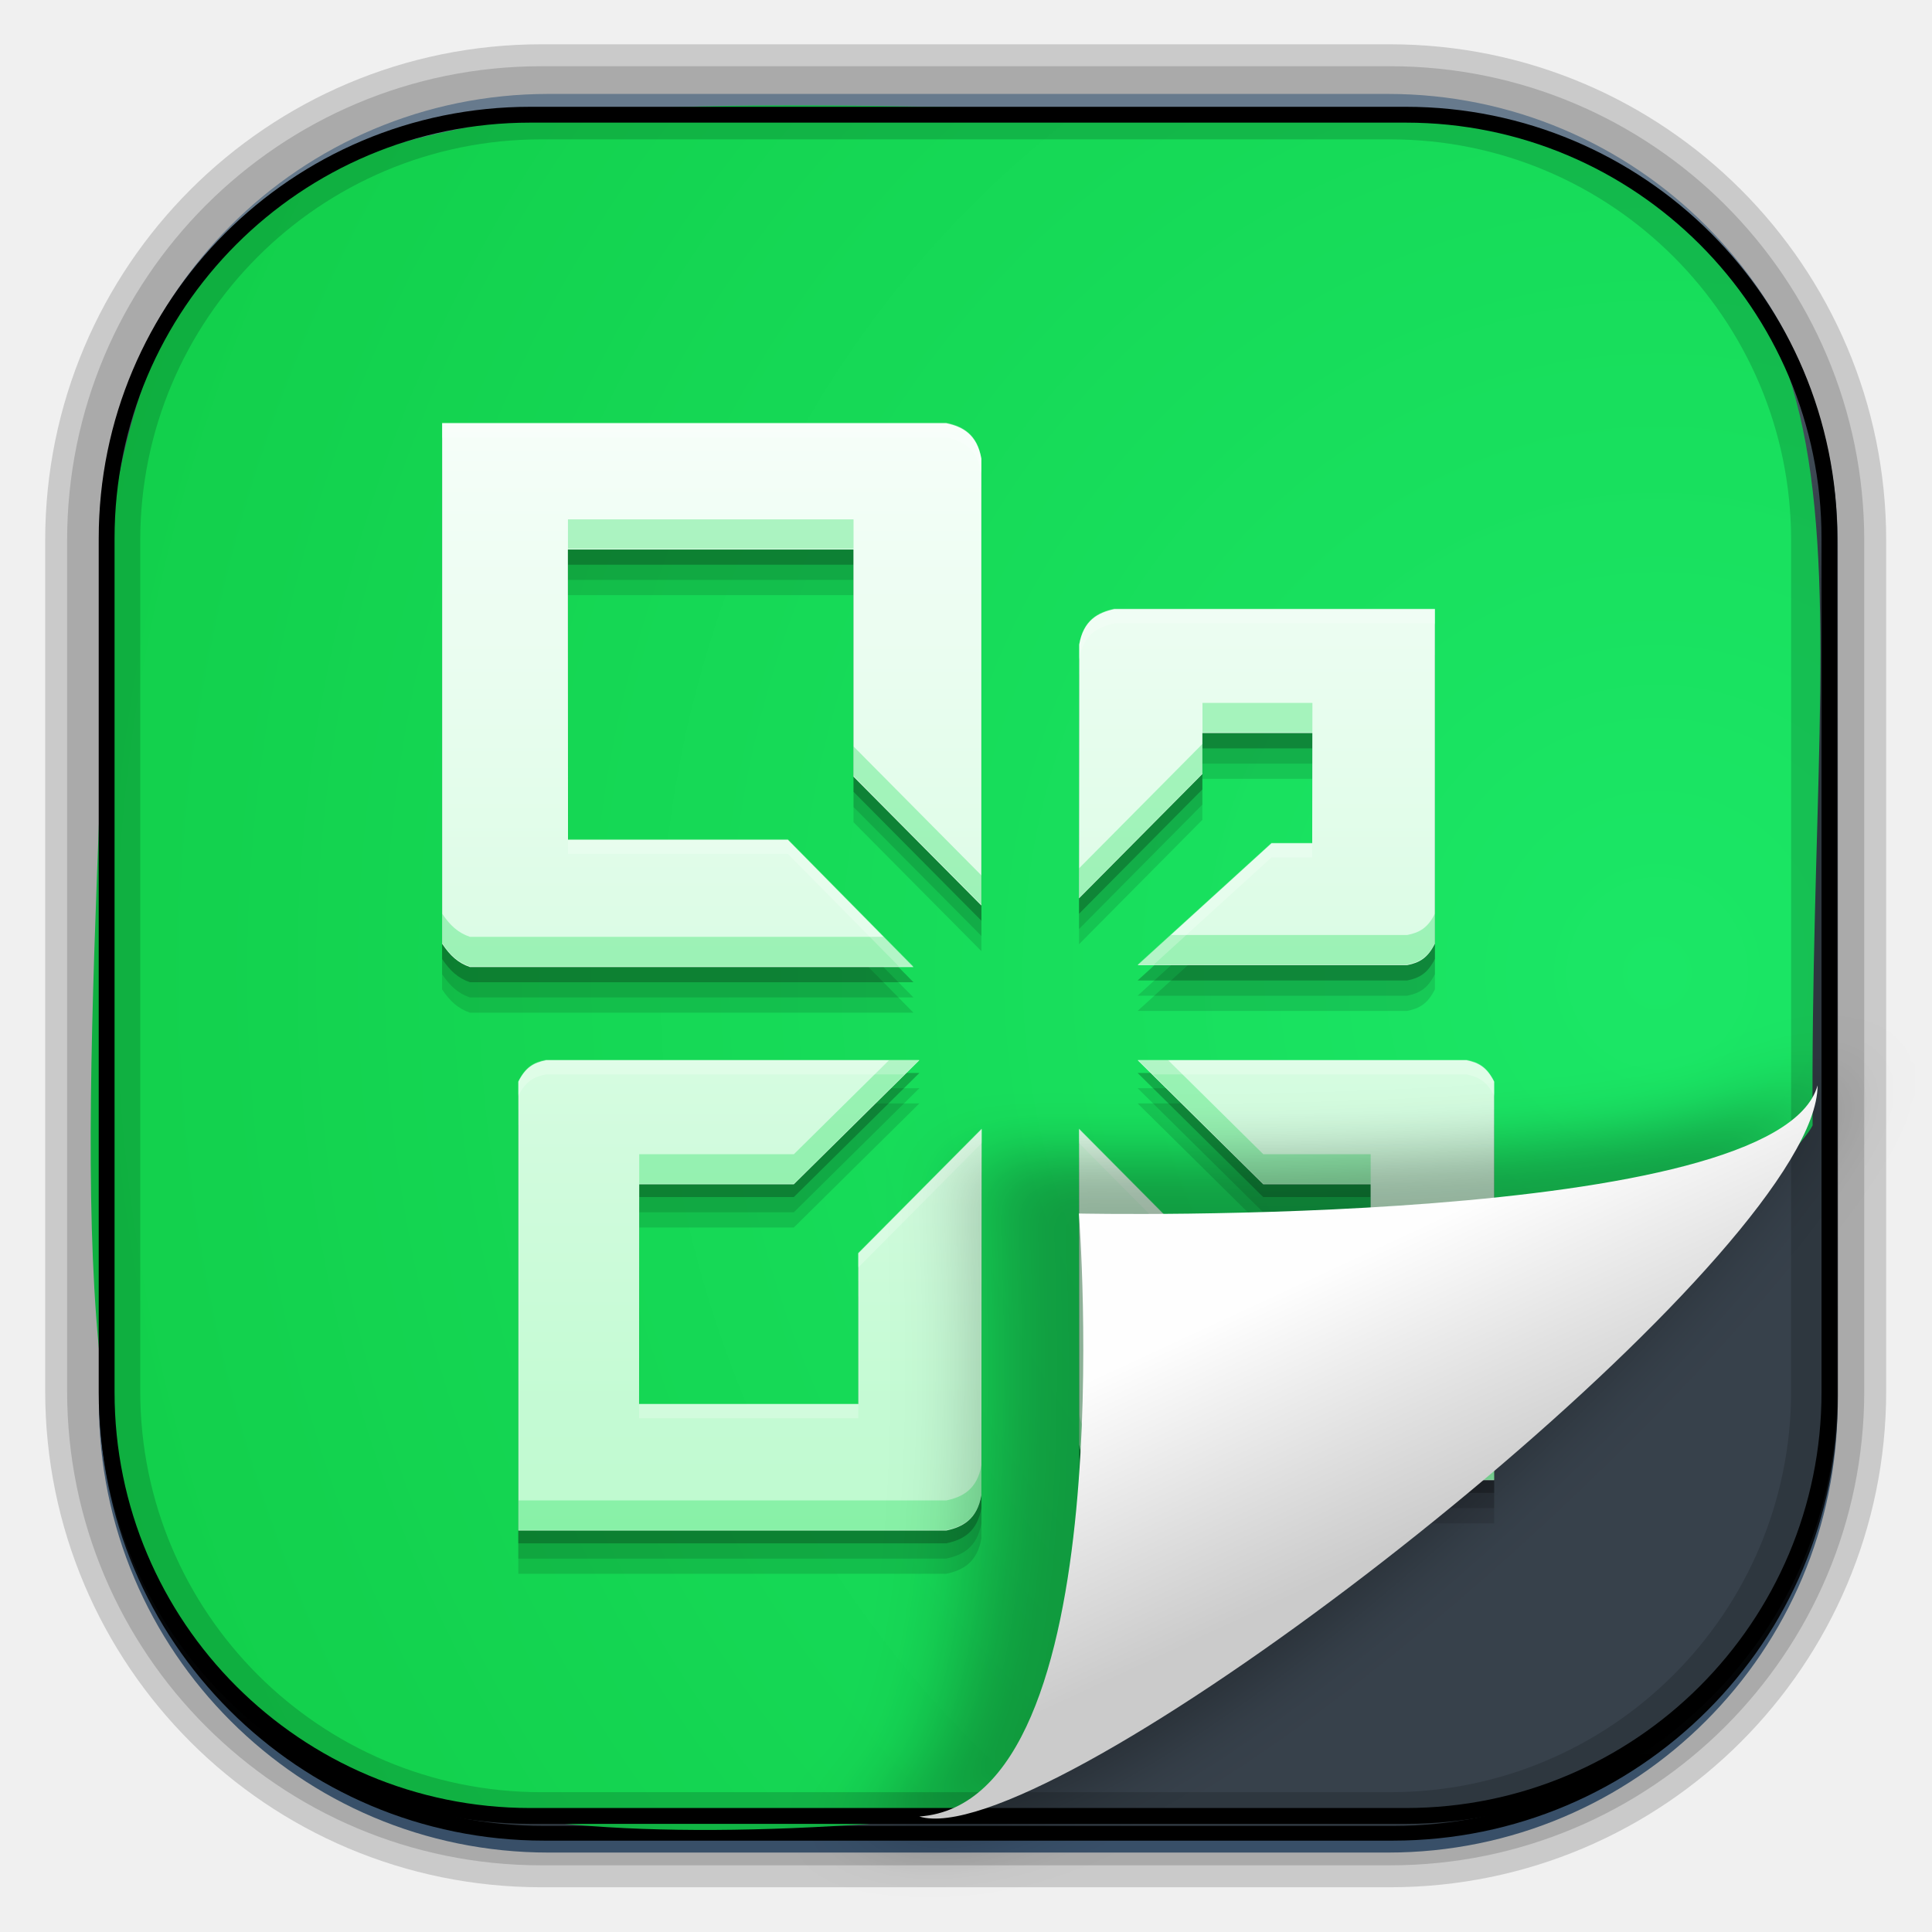
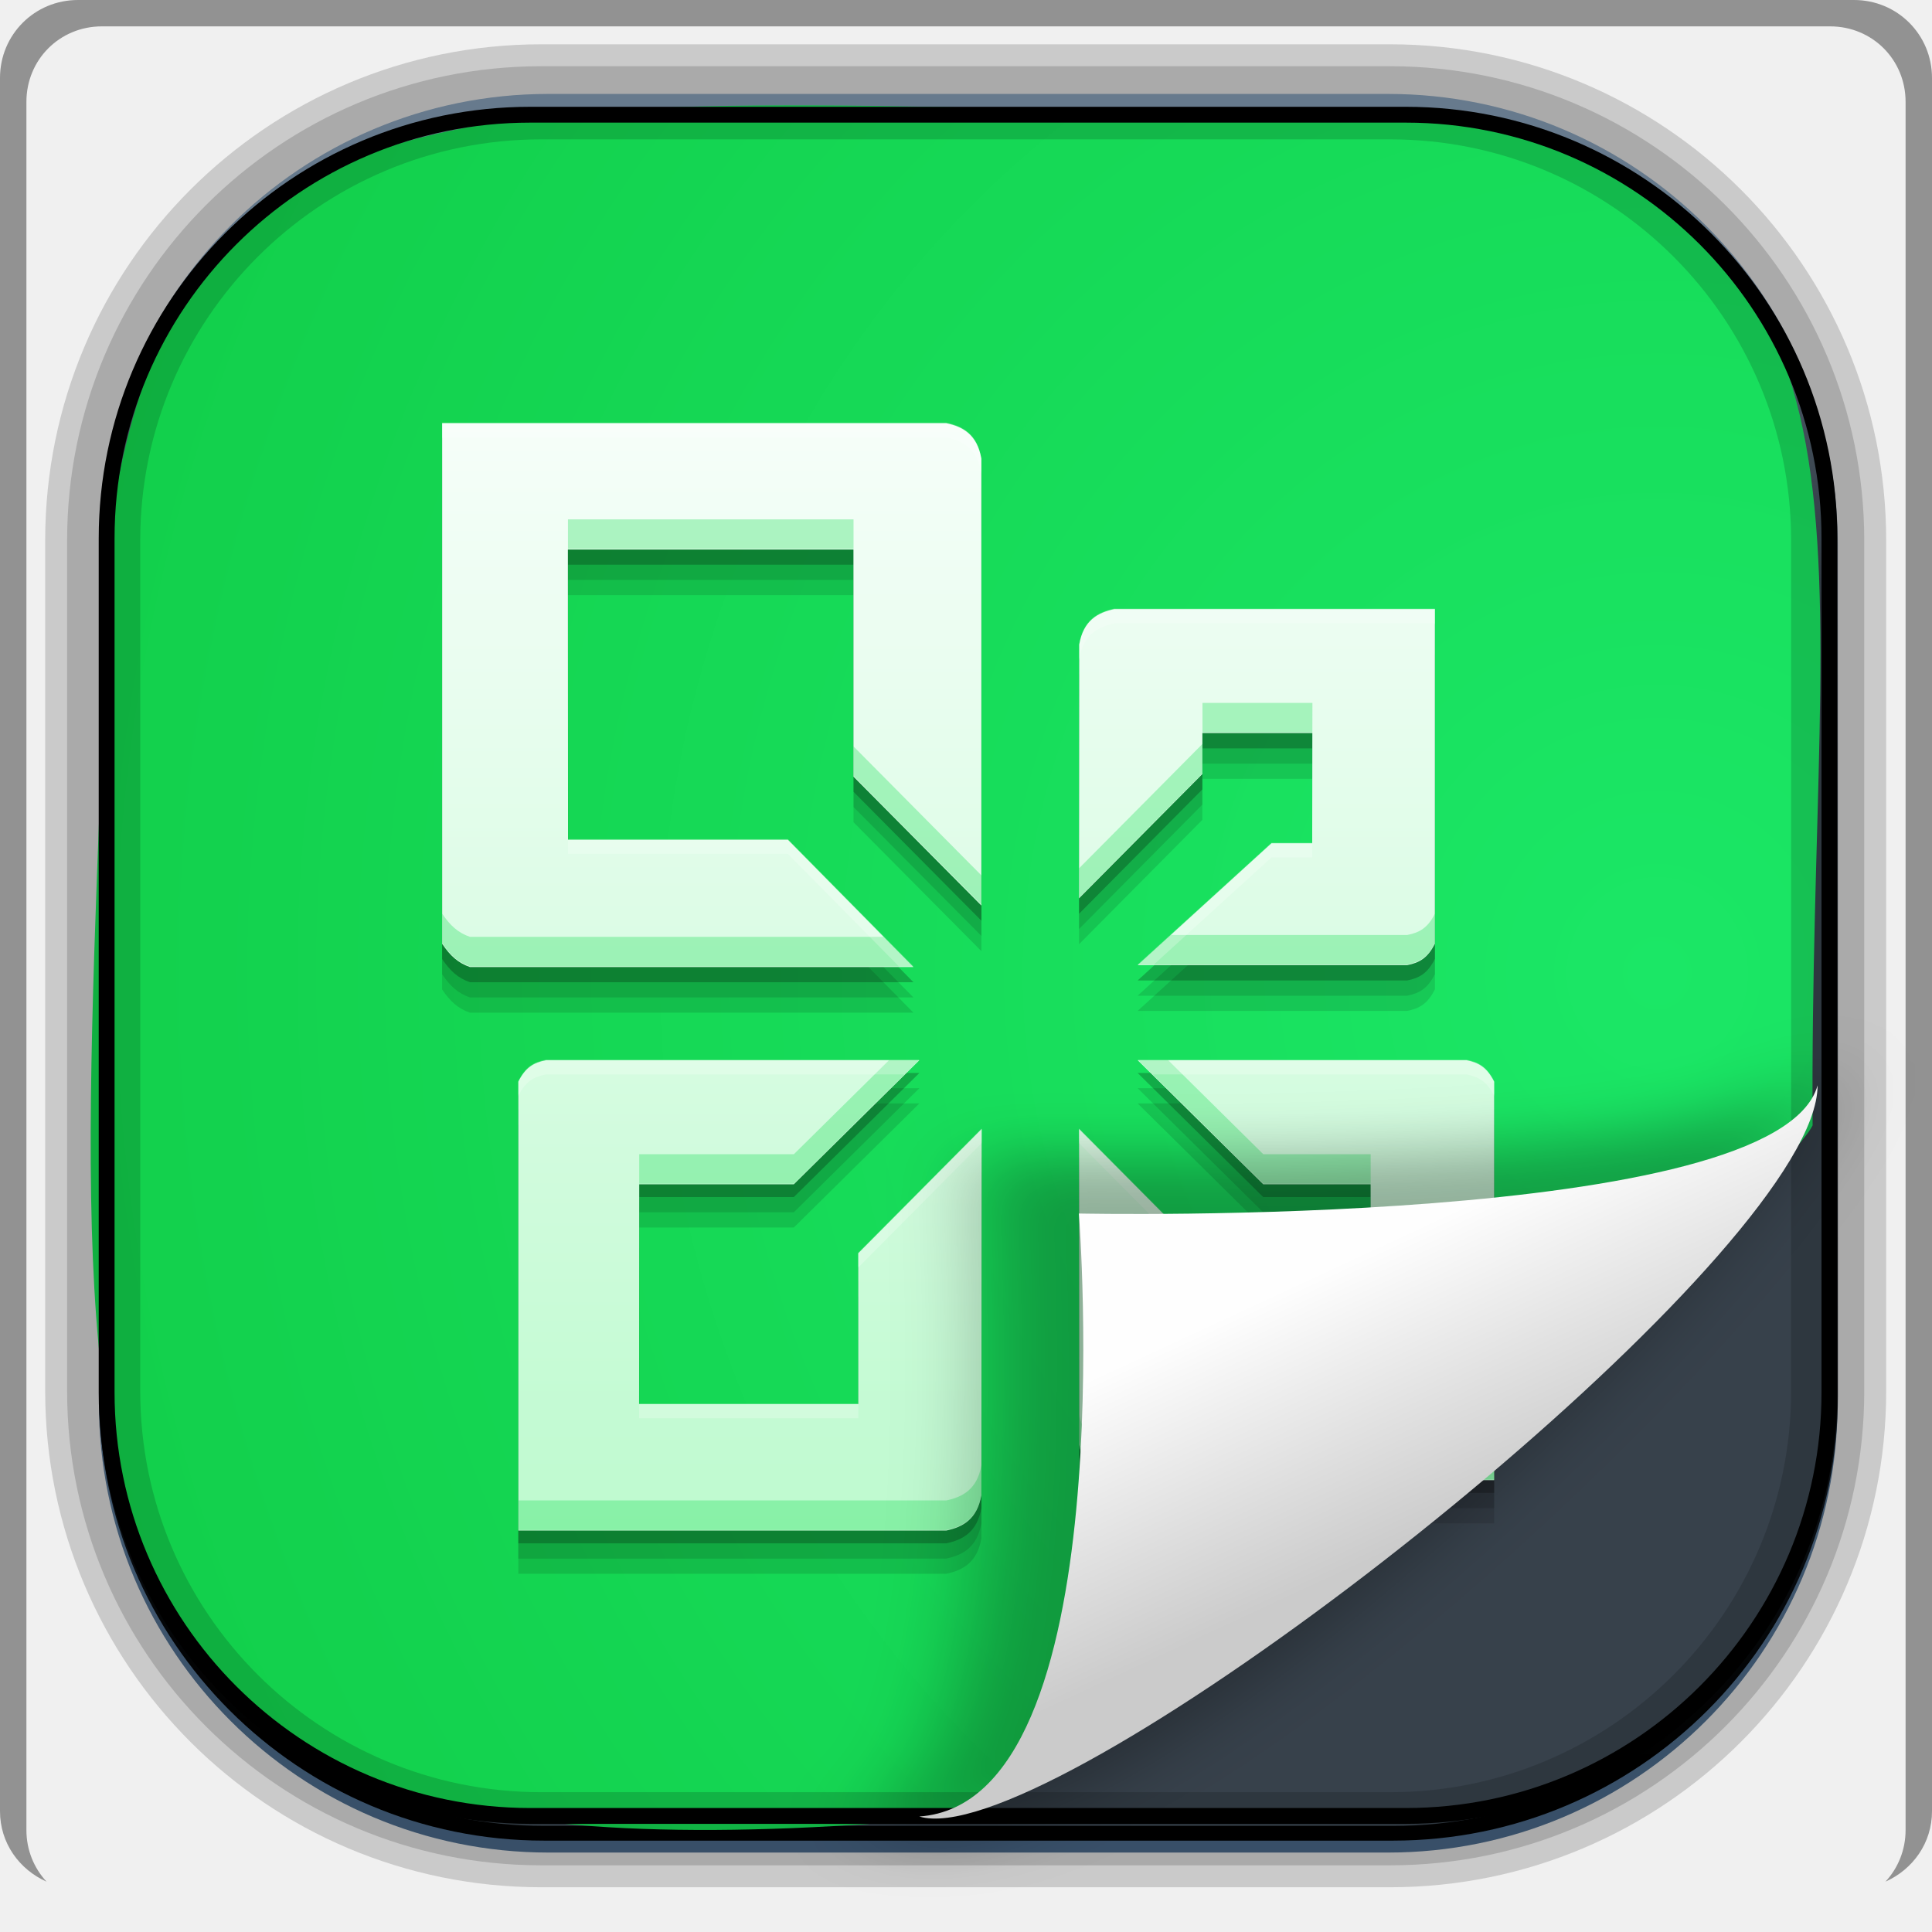
<svg xmlns="http://www.w3.org/2000/svg" id="svg3449" height="128" width="128" version="1.0">
  <defs id="defs3451">
    <linearGradient id="linearGradient3514" y2="-9.103" gradientUnits="userSpaceOnUse" x2="66.492" gradientTransform="matrix(.96826 0 0 .97948 2.179 .16587)" y1="-42.638" x1="67.952">
      <stop id="stop4620" style="stop-color:#37414b" offset="0" />
      <stop id="stop4622" style="stop-color:#37414b;stop-opacity:0" offset="1" />
    </linearGradient>
    <linearGradient id="linearGradient3516" y2="-11.847" gradientUnits="userSpaceOnUse" x2="58.98" gradientTransform="matrix(.96826 0 0 .97948 2.179 .16587)" y1="-118.55" x1="57.173">
      <stop id="stop4596" offset="0" />
      <stop id="stop4598" style="stop-opacity:0" offset="1" />
    </linearGradient>
    <linearGradient id="linearGradient3519" y2="50.369" gradientUnits="userSpaceOnUse" x2="76.558" gradientTransform="matrix(.96826 0 0 .97948 3.2423 -129.19)" y1="13.164" x1="76.558">
      <stop id="stop3392" style="stop-color:#425e7b" offset="0" />
      <stop id="stop3394" style="stop-color:#7a91a7" offset="1" />
    </linearGradient>
    <linearGradient id="linearGradient3521" y2="-8.74" gradientUnits="userSpaceOnUse" x2="60.217" gradientTransform="matrix(.96826 0 0 .97948 2.179 .16587)" y1="-123.72" x1="60.395">
      <stop id="stop3392-4-8" style="stop-color:#425e7b" offset="0" />
      <stop id="stop3394-8-0" style="stop-color:#7a91a7" offset="1" />
    </linearGradient>
    <linearGradient id="linearGradient4192" y2="31.742" gradientUnits="userSpaceOnUse" x2="121.11" y1="31.742" x1="6.533">
      <stop id="stop4188" style="stop-color:#fff" offset="0" />
      <stop id="stop4190" style="stop-color:#fff;stop-opacity:0" offset="1" />
    </linearGradient>
    <linearGradient id="linearGradient11577" y2="8.1" gradientUnits="userSpaceOnUse" y1="6.144" x2="19.387" x1="19.49">
      <stop id="stop10999-9-0" offset="0" />
      <stop id="stop11001-6-1" style="stop-opacity:0" offset="1" />
    </linearGradient>
    <filter id="filter3198-5" color-interpolation-filters="sRGB" width="1.173" y="-.108" x="-.087" height="1.215">
      <feGaussianBlur id="feGaussianBlur3200-3" stdDeviation="0.717" />
    </filter>
    <linearGradient id="linearGradient6921" y2="5.457" gradientUnits="userSpaceOnUse" x2="36.358" gradientTransform="matrix(0 3.8171 -6.1772 0 129.98 -37.908)" y1="8.059" x1="32.892">
      <stop id="stop8591-7-2-1" style="stop-color:#fefefe" offset="0" />
      <stop id="stop8593-2-4-5" style="stop-color:#cbcbcb" offset="1" />
    </linearGradient>
    <radialGradient id="radialGradient6925" gradientUnits="userSpaceOnUse" cy="-16.639" cx="2.608" gradientTransform="matrix(-5.7453 2.452e-7 -2.5955e-7 -6.0905 124.78 -36.865)" r="23">
      <stop id="stop5983" style="stop-color:#1be766" offset="0" />
      <stop id="stop5985" style="stop-color:#10ca45" offset="1" />
    </radialGradient>
    <style id="style1246" type="text/css">.fil0 {fill:#1F1A17}</style>
    <style id="style1115" type="text/css">.fil0 {fill:#1F1A17}</style>
    <style id="style1246-3" type="text/css">.fil0 {fill:#1F1A17}</style>
    <style id="style1115-1" type="text/css">.fil0 {fill:#1F1A17}</style>
    <style id="style1246-0" type="text/css">.fil0 {fill:#1F1A17}</style>
    <style id="style1115-7" type="text/css">.fil0 {fill:#1F1A17}</style>
    <linearGradient id="linearGradient6664" y2="862.36" gradientUnits="userSpaceOnUse" x2="472.51" gradientTransform="matrix(-2.6667 0 0 -2.6667 1313.5 2427.6)" y1="871.36" x1="458.57">
      <stop id="stop4790-1" offset="0" />
      <stop id="stop4792-1" style="stop-opacity:0" offset="1" />
    </linearGradient>
    <linearGradient id="linearGradient6068" y2="996.34" gradientUnits="userSpaceOnUse" x2="24.116" gradientTransform="matrix(1.1831 0 0 1.1831 -2.4096 -1169.8)" y1="1021.7" x1="24.116">
      <stop id="stop4453" style="stop-color:#befacf" offset="0" />
      <stop id="stop4455" style="stop-color:#f6fef9" offset="1" />
    </linearGradient>
    <linearGradient id="linearGradient6133" y2="996.34" gradientUnits="userSpaceOnUse" x2="24.116" y1="1021.7" x1="24.116">
      <stop id="stop4276-9" style="stop-color:#b9d9ff" offset="0" />
      <stop id="stop4278-6" style="stop-color:#f6fbfe" offset="1" />
    </linearGradient>
  </defs>
  <rect id="rect892-2-7-1" style="opacity:.159;stroke:#000;stroke-width:7.751;fill:none" transform="scale(1,-1)" ry="28.993" height="114.35" width="114.22" y="-121.16" x="6.869" />
  <rect id="rect892" style="stroke:url(#linearGradient3521);stroke-width:.974;fill:url(#linearGradient3519)" transform="scale(1,-1)" ry="29.296" height="115.54" width="114.22" y="-122.25" x="7.039" />
  <rect id="rect892-2" style="stroke:url(#linearGradient3516);stroke-width:.974;fill:url(#linearGradient3514)" transform="scale(1,-1)" ry="28.993" height="114.35" width="114.22" y="-121.46" x="7.06" />
  <path id="path4322" d="m120.09 74.559c-1.82 3.831-41.638 40.371-56.018 45.741-66.185 6.38-58.724-19.48-56.838-84.917 4.797-34.382 28.284-28.298 90.407-27.48 28.999 8.074 22.189 27.125 22.449 66.656z" style="fill-rule:evenodd;fill:url(#radialGradient6925)" />
  <rect id="rect892-2-7-8" style="opacity:.159;stroke:#000;stroke-width:4.845;fill:none" transform="scale(1,-1)" ry="28.993" height="114.35" width="114.22" y="-121.16" x="6.869" />
  <rect id="rect892-2-7-2-9" ry="28.067" style="stroke:#000;stroke-width:1.049;fill:none" transform="scale(1,-1)" height="112.71" width="114.14" y="-120.31" x="7.065" />
  <g id="g17906" transform="matrix(2.3438 0 0 2.2539 224.79 41.695)" />
  <g id="g6112" transform="matrix(.90996 0 0 .91711 161.42 35.212)">
    <g id="g4310" style="fill-opacity:.118" transform="matrix(3.155 0 0 3.155 -177.33 -3148.1)">
      <path id="path4312" d="m10.183 1008.3v-11.921h11.634c0.386 0.081 0.713 0.259 0.812 0.811v10.233l-2.952-2.952v-5.2h-6.59l0.003 6.646h5.073l2.897 2.914h-10.236c-0.275-0.095-0.457-0.261-0.64-0.53z" style="fill-opacity:.118" />
      <path id="path4314" style="fill-opacity:.118" d="m11.941 1011.4v10.279h9.876c0.386-0.081 0.713-0.259 0.812-0.812l0.005-8.384-2.846 2.847v3.452h-5.059l0.003-5.032h3.568l2.897-2.841h-8.615c-0.287 0.056-0.475 0.165-0.64 0.491z" />
      <path id="path4316" d="m34.461 1011.4v9.124h-8.763c-0.386-0.081-0.713-0.259-0.812-0.811l-0.005-7.23 2.846 2.847v2.357h3.885l-0.003-3.937h-2.478l-2.897-2.841h7.586c0.287 0.056 0.475 0.165 0.64 0.491z" style="fill-opacity:.118" />
      <path id="path4318" style="fill-opacity:.118" d="m33.094 1008.3v-7.66h-7.396c-0.386 0.082-0.713 0.259-0.812 0.812l-0.005 5.812 2.846-2.848v-0.939h2.537l-0.003 2.524h-0.939l-3.089 2.79h6.219c0.287-0.056 0.475-0.165 0.64-0.491z" />
    </g>
    <g id="g4300" style="fill-opacity:.118" transform="matrix(3.155 0 0 3.155 -177.33 -3149.2)">
      <path id="path4302" style="fill-opacity:.118" d="m10.183 1008.3v-11.921h11.634c0.386 0.081 0.713 0.259 0.812 0.811v10.233l-2.952-2.952v-5.2h-6.59l0.003 6.646h5.073l2.897 2.914h-10.236c-0.275-0.095-0.457-0.261-0.64-0.53z" />
      <path id="path4304" d="m11.941 1011.4v10.279h9.876c0.386-0.081 0.713-0.259 0.812-0.812l0.005-8.384-2.846 2.847v3.452h-5.059l0.003-5.032h3.568l2.897-2.841h-8.615c-0.287 0.056-0.475 0.165-0.64 0.491z" style="fill-opacity:.118" />
      <path id="path4306" style="fill-opacity:.118" d="m34.461 1011.4v9.124h-8.763c-0.386-0.081-0.713-0.259-0.812-0.811l-0.005-7.23 2.846 2.847v2.357h3.885l-0.003-3.937h-2.478l-2.897-2.841h7.586c0.287 0.056 0.475 0.165 0.64 0.491z" />
      <path id="path4308" d="m33.094 1008.3v-7.66h-7.396c-0.386 0.082-0.713 0.259-0.812 0.812l-0.005 5.812 2.846-2.848v-0.939h2.537l-0.003 2.524h-0.939l-3.089 2.79h6.219c0.287-0.056 0.475-0.165 0.64-0.491z" style="fill-opacity:.118" />
    </g>
    <g id="g4280" style="fill-opacity:.235" transform="matrix(3.155 0 0 3.155 -177.33 -3150.3)">
      <path id="path4282" d="m10.183 1008.3v-11.921h11.634c0.386 0.081 0.713 0.259 0.812 0.811v10.233l-2.952-2.952v-5.2h-6.59l0.003 6.646h5.073l2.897 2.914h-10.236c-0.275-0.095-0.457-0.261-0.64-0.53z" style="fill-opacity:.235" />
      <path id="path4284" style="fill-opacity:.235" d="m11.941 1011.4v10.279h9.876c0.386-0.081 0.713-0.259 0.812-0.812l0.005-8.384-2.846 2.847v3.452h-5.059l0.003-5.032h3.568l2.897-2.841h-8.615c-0.287 0.056-0.475 0.165-0.64 0.491z" />
      <path id="path4286" d="m34.461 1011.4v9.124h-8.763c-0.386-0.081-0.713-0.259-0.812-0.811l-0.005-7.23 2.846 2.847v2.357h3.885l-0.003-3.937h-2.478l-2.897-2.841h7.586c0.287 0.056 0.475 0.165 0.64 0.491z" style="fill-opacity:.235" />
      <path id="path4288" style="fill-opacity:.235" d="m33.094 1008.3v-7.66h-7.396c-0.386 0.082-0.713 0.259-0.812 0.812l-0.005 5.812 2.846-2.848v-0.939h2.537l-0.003 2.524h-0.939l-3.089 2.79h6.219c0.287-0.056 0.475-0.165 0.64-0.491z" />
    </g>
    <g id="g7278-2-1" style="fill:url(#linearGradient6133)" transform="matrix(3.155 0 0 3.155 -177.33 -3151.3)">
      <path id="path7232-3-1" style="fill:url(#linearGradient6068)" transform="matrix(.84522 0 0 .84522 2.0366 988.74)" d="m9.639 9v14.104c0.216 0.319 0.431 0.517 0.756 0.629h12.111l-3.428-3.447h-6.002l-0.004-7.863h7.797v6.152l3.492 3.492v-12.105c-0.116-0.653-0.502-0.865-0.959-0.961h-13.763zm18.355 5.037c-0.457 0.097-0.845 0.307-0.961 0.961l-0.006 6.875 3.369-3.369v-1.109h3.002l-0.004 2.986h-1.111l-3.654 3.301h7.359c0.34-0.066 0.562-0.196 0.756-0.582v-9.062h-8.75zm-15.517 12.221c-0.34 0.066-0.564 0.196-0.758 0.582v12.16h11.684c0.457-0.096 0.843-0.307 0.959-0.961l0.008-9.918-3.37 3.367v4.086h-5.984l0.004-5.955h4.221l3.428-3.361h-10.191zm16.152 0 3.428 3.361h2.932l0.004 4.658h-4.596v-2.789l-3.369-3.367 0.006 8.553c0.116 0.653 0.504 0.865 0.961 0.961h10.367v-10.795c-0.195-0.386-0.419-0.516-0.758-0.582h-8.975z" />
    </g>
    <path id="path4116" style="fill:#14dc52;fill-opacity:.314" d="m-136.04-0.876v2.135h20.792v-2.135h-20.792zm46.198 13.26v2.135h8l0.005-2.135h-8.005zm0 2.963-8.984 8.984v2.13l8.984-8.984v-2.13zm-25.406 0.182v2.135l9.312 9.312v-2.13l-9.312-9.318zm42.333 12.073c-0.518 1.029-1.109 1.371-2.016 1.547h-17.26l-2.365 2.135h19.625c0.906-0.176 1.497-0.523 2.016-1.552v-2.13zm-72.281 0.01v2.13c0.575 0.851 1.149 1.377 2.016 1.677h32.297l-2.125-2.135h-30.172c-0.867-0.3-1.441-0.821-2.016-1.672zm32.573 10.542-6.969 6.833h-11.26v2.13h11.26l9.141-8.963h-2.172zm18.068 0 9.141 8.963h7.818v-2.13h-7.818l-6.969-6.833h-2.172zm-4.255 25.646v2.13c0.31 1.743 1.344 2.307 2.562 2.562h27.646v-2.135h-27.646c-1.218-0.256-2.252-0.815-2.562-2.557zm-7.125 3.641c-0.31 1.743-1.339 2.301-2.557 2.557h-31.156v2.135h31.156c1.218-0.256 2.247-0.82 2.557-2.562v-2.13z" />
    <path id="path4148" style="fill:#fff;fill-opacity:.235" d="m-145.2-7.866v1.068h36.703c1.218 0.256 2.247 0.815 2.557 2.557v-1.062c-0.31-1.742-1.339-2.307-2.557-2.562h-36.703zm48.948 13.432c-1.218 0.259-2.252 0.82-2.562 2.562v1.068c0.31-1.743 1.344-2.304 2.562-2.562h23.333v-1.068h-23.333zm-39.781 16.661v1.062h16.005l8.083 8.13h1.057l-9.141-9.193h-16.005zm51.219 0.255-9.745 8.802h1.177l8.568-7.74h2.963v-1.062h-2.963zm-52.823 15.672c-0.906 0.176-1.497 0.523-2.016 1.552v1.062c0.518-1.029 1.109-1.371 2.016-1.547h26.094l1.089-1.068h-27.182zm43.078 0 1.089 1.068h22.844c0.906 0.176 1.503 0.518 2.021 1.547v-1.062c-0.518-1.029-1.115-1.376-2.021-1.552h-23.932zm-11.359 4.969-8.984 8.979v1.068l8.984-8.984v-1.062zm7.088 0v1.062l8.984 8.984v-1.068l-8.984-8.979zm8.984 16.417v1.068h12.255v-1.068h-12.255zm-41.016 3.458v1.062h15.958v-1.062h-15.958z" />
  </g>
  <path id="path4891" d="m25.685 5.786c3.639-0.35 2.843 14.02 2.843 14.02s16.093-0.848 16.525 1.954c3.85-3.268-16.654-16.76-19.368-15.974z" style="opacity:.3;fill-rule:evenodd;filter:url(#filter3198-5)" transform="matrix(0 2.6586 -4.0239 0 144.6 .66614)" />
  <path id="path4893" d="m120.42 71.909c-2.638 9.487-48.941 8.49-48.941 8.49s3.055 39.005-10.575 39.949c8.02 2.452 48.56-28.337 57.689-43.48 1.173-1.946 1.827-3.633 1.827-4.959z" style="fill:url(#linearGradient6921);fill-rule:evenodd" />
+   <path id="rect4280-1" style="fill-opacity:.392" d="m5.167 0c-2.873 0-5.167 2.294-5.167 5.167v114.83c0 2.116 1.28 3.864 3.083 4.667-0.825-0.889-1.333-2.086-1.333-3.417v-114.5c0-2.795 2.205-5 5-5h114.5c2.795 0 5 2.205 5 5v114.5c0 1.33-0.508 2.528-1.333 3.417 1.803-0.803 3.083-2.551 3.083-4.667v-114.83c0-2.873-2.294-5.167-5.167-5.167h-117.67z" />
</svg>
